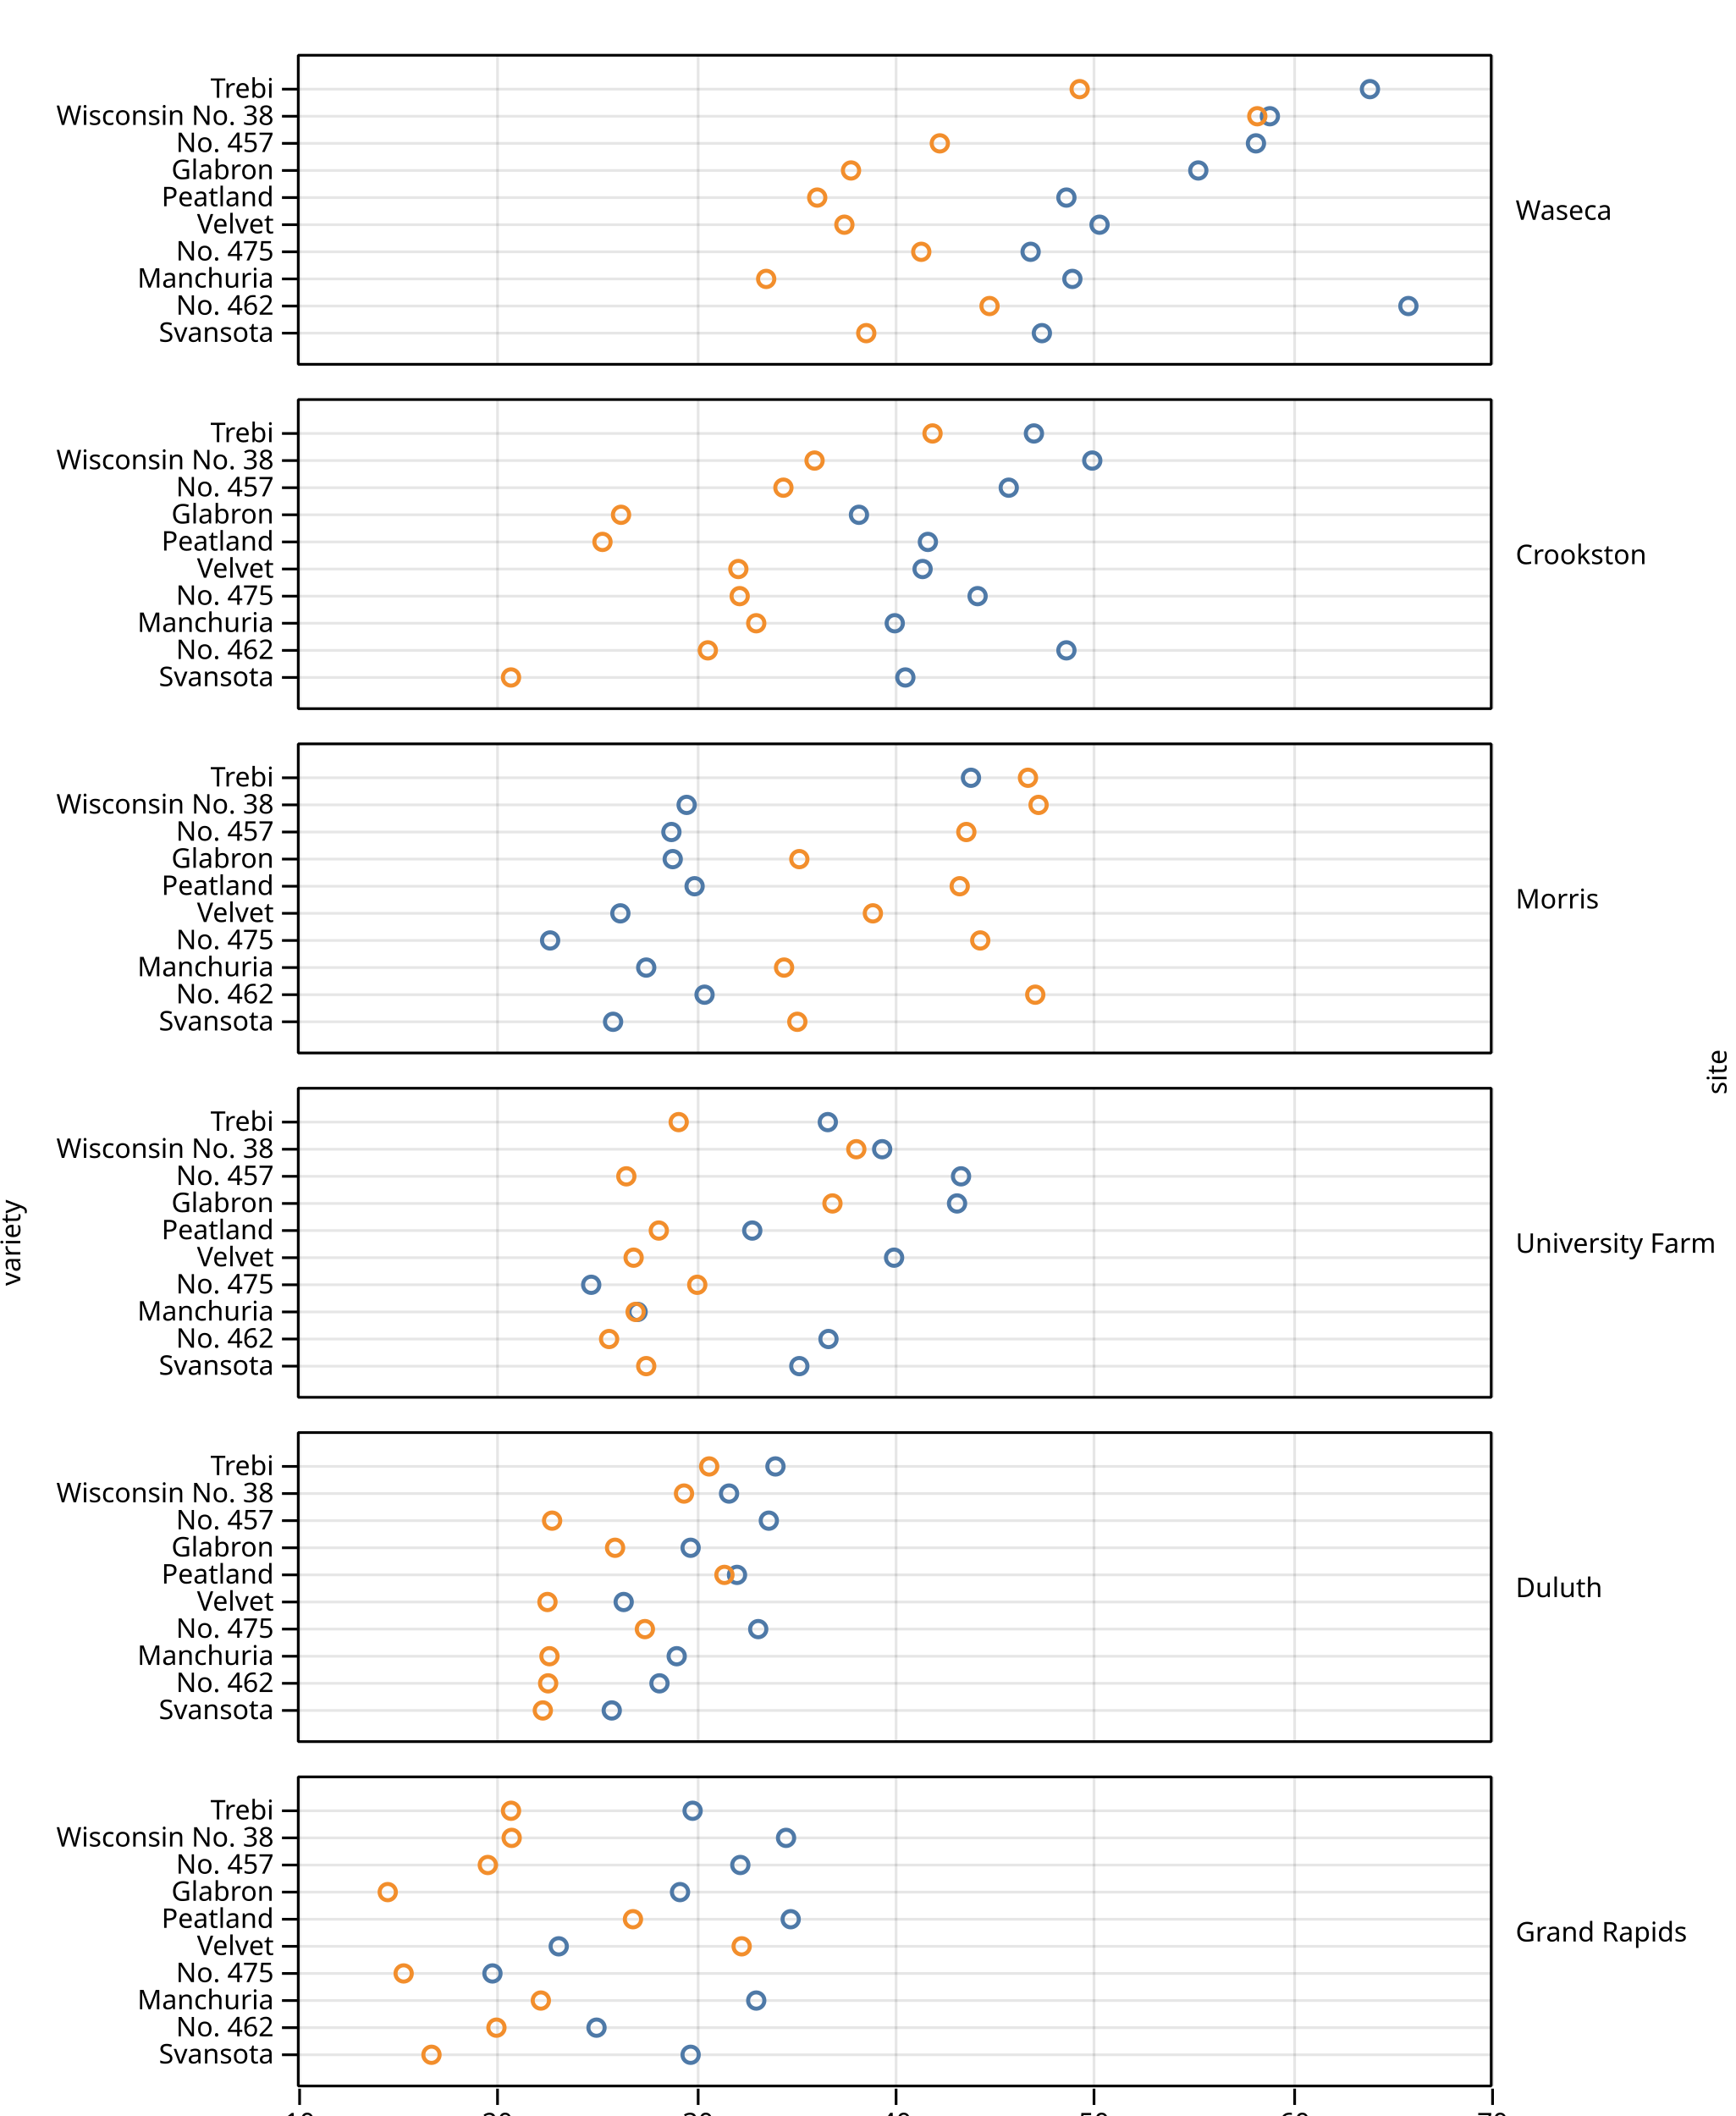
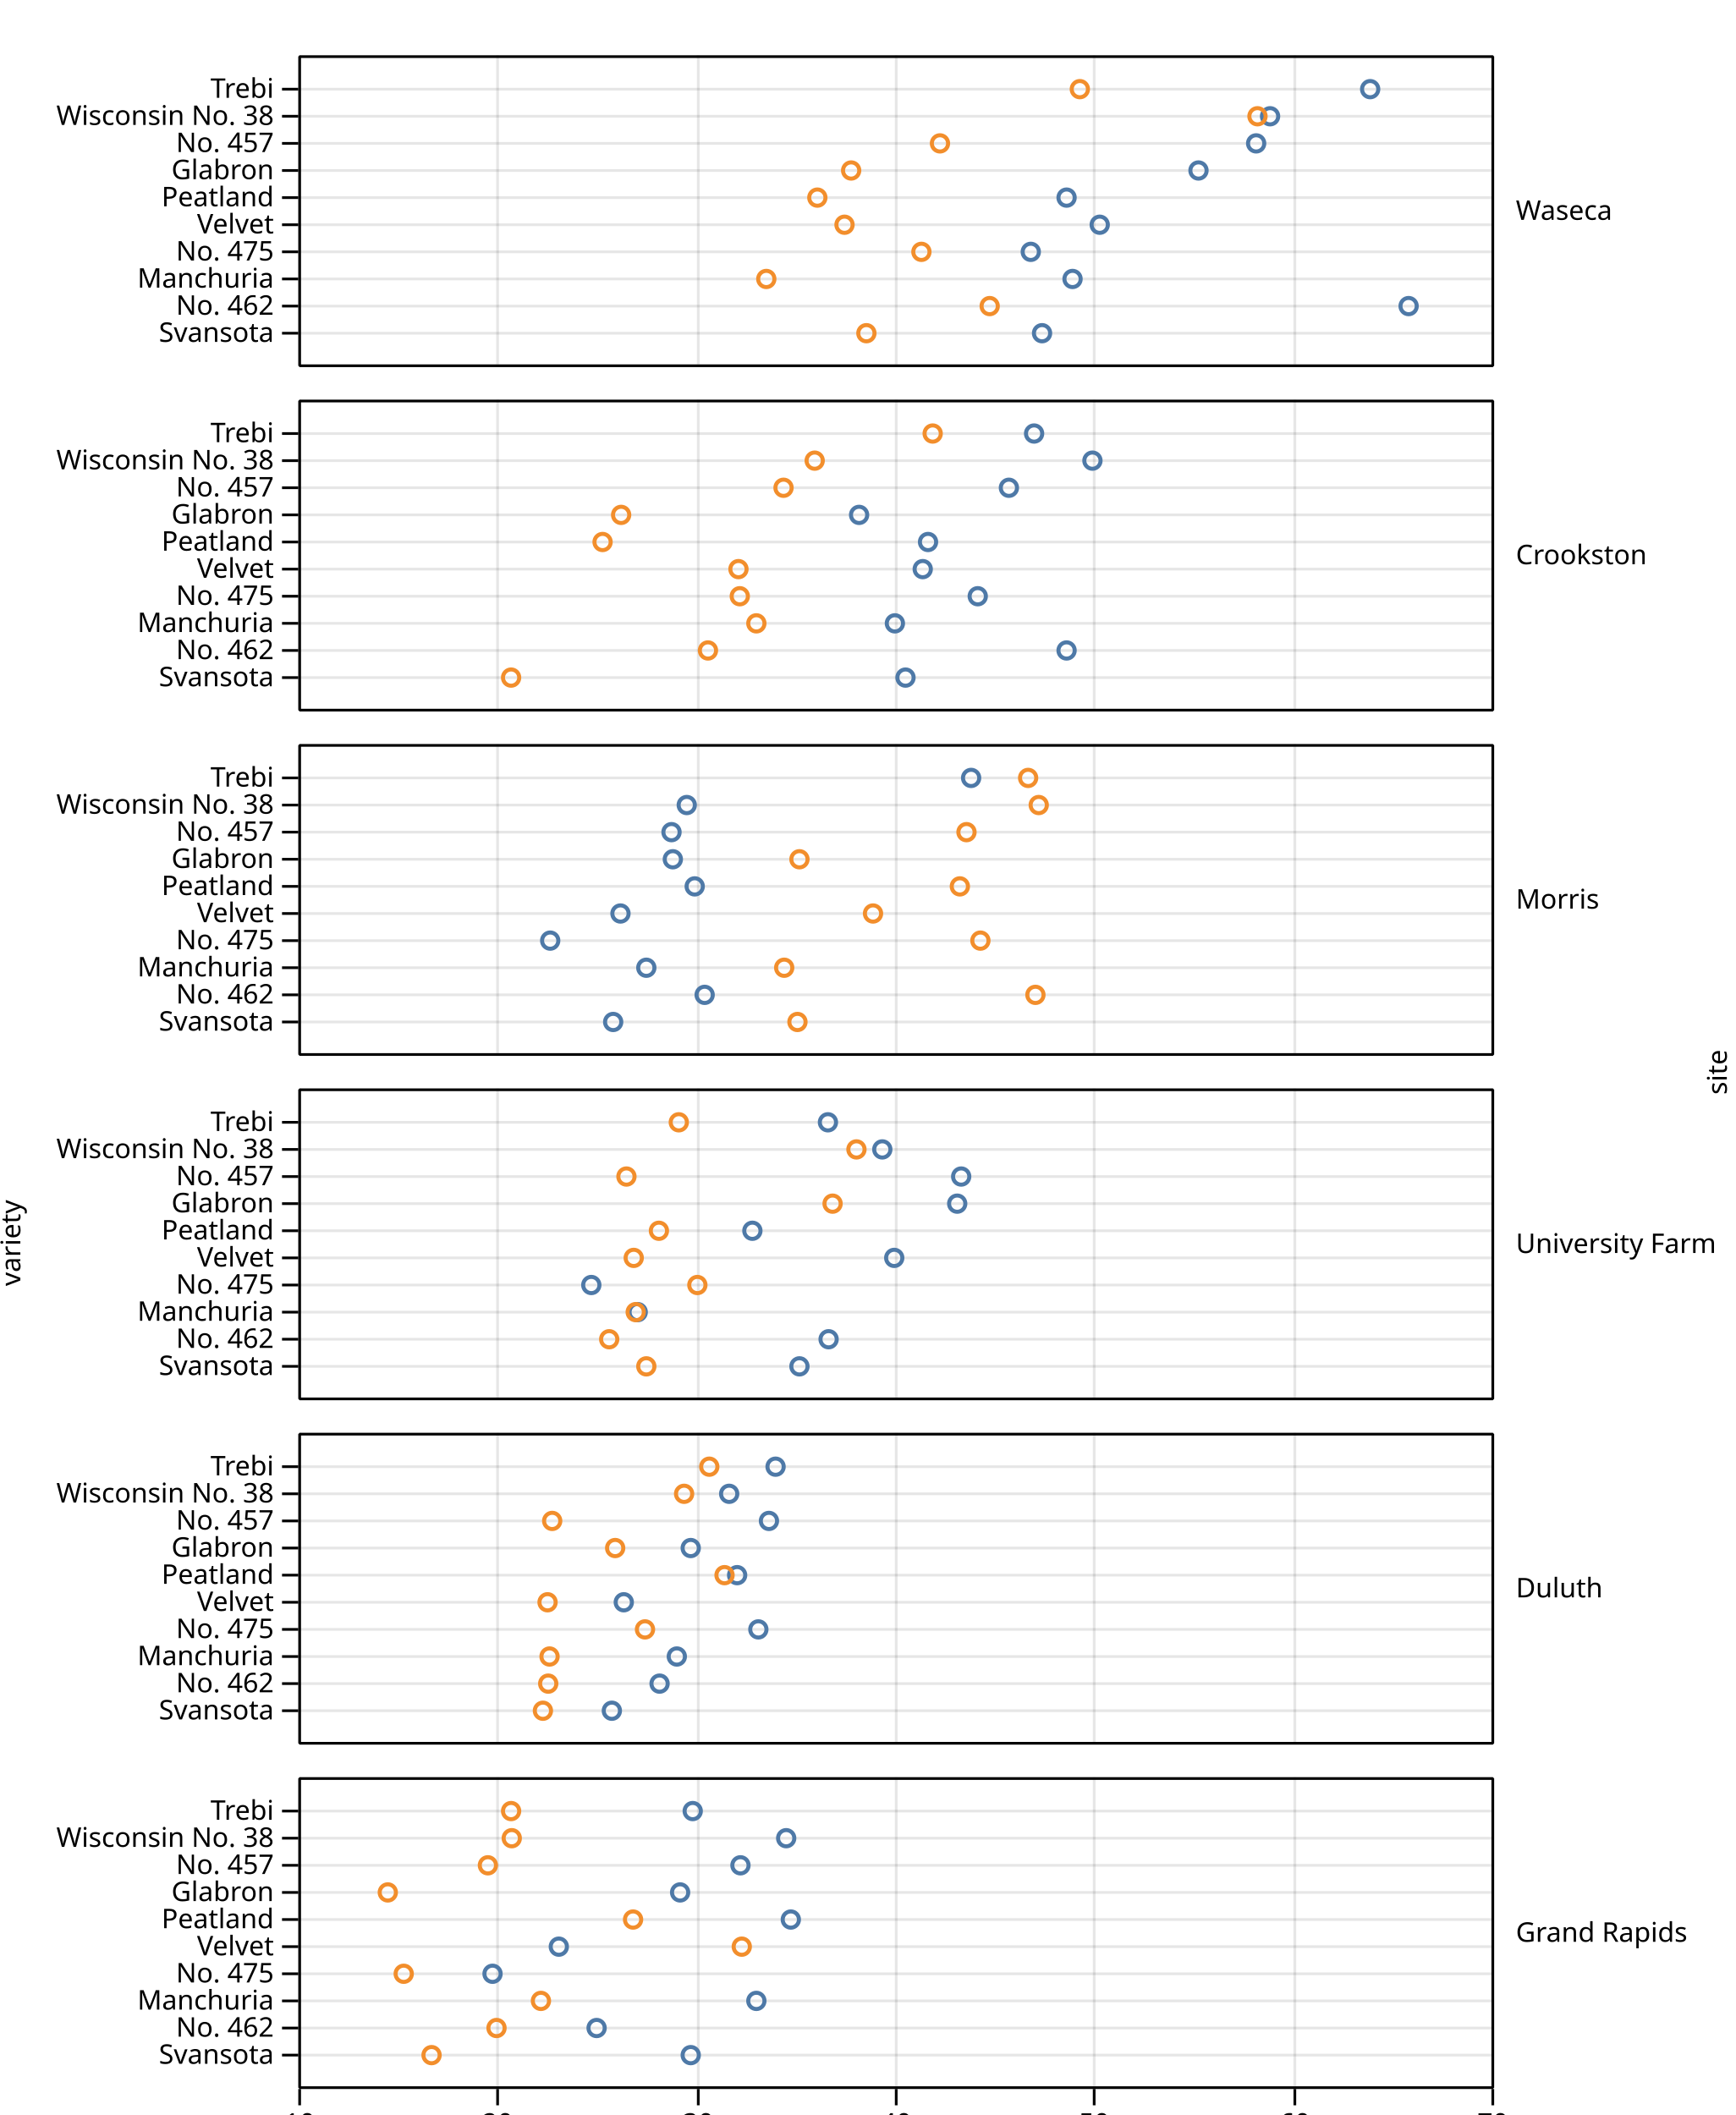
<svg xmlns="http://www.w3.org/2000/svg" class="plot" fill="currentColor" stroke-miterlimit="1" text-anchor="middle" width="640" height="800" style="display: block; font-size: 10px; font-family: sans-serif; background: white; height: auto; max-width: 100%;">
  <style>
    .plot text {
      white-space: pre;
    }
  </style>
  <g transform="translate(550,0)" fill="none" text-anchor="start">
    <g class="tick" opacity="1" transform="translate(0,77.5)">
      <line stroke="currentColor" x2="0" />
      <text fill="currentColor" x="9" dy="0.32em">Waseca</text>
    </g>
    <g class="tick" opacity="1" transform="translate(0,204.5)">
      <line stroke="currentColor" x2="0" />
      <text fill="currentColor" x="9" dy="0.32em">Crookston</text>
    </g>
    <g class="tick" opacity="1" transform="translate(0,331.5)">
      <line stroke="currentColor" x2="0" />
      <text fill="currentColor" x="9" dy="0.32em">Morris</text>
    </g>
    <g class="tick" opacity="1" transform="translate(0,458.5)">
      <line stroke="currentColor" x2="0" />
      <text fill="currentColor" x="9" dy="0.32em">University Farm</text>
    </g>
    <g class="tick" opacity="1" transform="translate(0,585.5)">
      <line stroke="currentColor" x2="0" />
      <text fill="currentColor" x="9" dy="0.32em">Duluth</text>
    </g>
    <g class="tick" opacity="1" transform="translate(0,712.5)">
      <line stroke="currentColor" x2="0" />
      <text fill="currentColor" x="9" dy="0.32em">Grand Rapids</text>
    </g>
    <text fill="currentColor" transform="translate(90,395) rotate(-90)" dy="-0.32em" text-anchor="middle">site</text>
  </g>
  <g transform="translate(0,770)" fill="none" text-anchor="middle">
    <g class="tick" opacity="1" transform="translate(110.5,0)">
      <line stroke="currentColor" y2="6" />
      <text fill="currentColor" y="9" dy="0.71em">10</text>
      <path stroke="currentColor" stroke-opacity="0.1" d="M0,-750v114M0,-623v114M0,-496v114M0,-369v114M0,-242v114M0,-115v114" />
    </g>
    <g class="tick" opacity="1" transform="translate(183.5,0)">
      <line stroke="currentColor" y2="6" />
      <text fill="currentColor" y="9" dy="0.71em">20</text>
      <path stroke="currentColor" stroke-opacity="0.1" d="M0,-750v114M0,-623v114M0,-496v114M0,-369v114M0,-242v114M0,-115v114" />
    </g>
    <g class="tick" opacity="1" transform="translate(257.5,0)">
      <line stroke="currentColor" y2="6" />
      <text fill="currentColor" y="9" dy="0.71em">30</text>
      <path stroke="currentColor" stroke-opacity="0.1" d="M0,-750v114M0,-623v114M0,-496v114M0,-369v114M0,-242v114M0,-115v114" />
    </g>
    <g class="tick" opacity="1" transform="translate(330.5,0)">
      <line stroke="currentColor" y2="6" />
      <text fill="currentColor" y="9" dy="0.71em">40</text>
      <path stroke="currentColor" stroke-opacity="0.1" d="M0,-750v114M0,-623v114M0,-496v114M0,-369v114M0,-242v114M0,-115v114" />
    </g>
    <g class="tick" opacity="1" transform="translate(403.5,0)">
      <line stroke="currentColor" y2="6" />
      <text fill="currentColor" y="9" dy="0.71em">50</text>
      <path stroke="currentColor" stroke-opacity="0.1" d="M0,-750v114M0,-623v114M0,-496v114M0,-369v114M0,-242v114M0,-115v114" />
    </g>
    <g class="tick" opacity="1" transform="translate(477.5,0)">
      <line stroke="currentColor" y2="6" />
      <text fill="currentColor" y="9" dy="0.71em">60</text>
      <path stroke="currentColor" stroke-opacity="0.1" d="M0,-750v114M0,-623v114M0,-496v114M0,-369v114M0,-242v114M0,-115v114" />
    </g>
    <g class="tick" opacity="1" transform="translate(550.5,0)">
      <line stroke="currentColor" y2="6" />
      <text fill="currentColor" y="9" dy="0.71em">70</text>
      <path stroke="currentColor" stroke-opacity="0.1" d="M0,-750v114M0,-623v114M0,-496v114M0,-369v114M0,-242v114M0,-115v114" />
    </g>
    <text fill="currentColor" transform="translate(640,30)" dy="-0.32em" text-anchor="end">yield →</text>
  </g>
  <g>
    <g transform="translate(0,20)">
      <g transform="translate(110,0)" fill="none" text-anchor="end">
        <g class="tick" opacity="1" transform="translate(0,12.5)">
          <line stroke="currentColor" x2="-6" />
          <line stroke="currentColor" x2="440" stroke-opacity="0.1" />
          <text fill="currentColor" x="-9" dy="0.32em">Trebi</text>
        </g>
        <g class="tick" opacity="1" transform="translate(0,22.5)">
          <line stroke="currentColor" x2="-6" />
          <line stroke="currentColor" x2="440" stroke-opacity="0.1" />
          <text fill="currentColor" x="-9" dy="0.32em">Wisconsin No. 38</text>
        </g>
        <g class="tick" opacity="1" transform="translate(0,32.5)">
          <line stroke="currentColor" x2="-6" />
          <line stroke="currentColor" x2="440" stroke-opacity="0.1" />
          <text fill="currentColor" x="-9" dy="0.32em">No. 457</text>
        </g>
        <g class="tick" opacity="1" transform="translate(0,42.5)">
          <line stroke="currentColor" x2="-6" />
          <line stroke="currentColor" x2="440" stroke-opacity="0.1" />
          <text fill="currentColor" x="-9" dy="0.32em">Glabron</text>
        </g>
        <g class="tick" opacity="1" transform="translate(0,52.5)">
          <line stroke="currentColor" x2="-6" />
          <line stroke="currentColor" x2="440" stroke-opacity="0.1" />
          <text fill="currentColor" x="-9" dy="0.32em">Peatland</text>
        </g>
        <g class="tick" opacity="1" transform="translate(0,62.5)">
          <line stroke="currentColor" x2="-6" />
          <line stroke="currentColor" x2="440" stroke-opacity="0.1" />
          <text fill="currentColor" x="-9" dy="0.32em">Velvet</text>
        </g>
        <g class="tick" opacity="1" transform="translate(0,72.5)">
          <line stroke="currentColor" x2="-6" />
          <line stroke="currentColor" x2="440" stroke-opacity="0.1" />
          <text fill="currentColor" x="-9" dy="0.32em">No. 475</text>
        </g>
        <g class="tick" opacity="1" transform="translate(0,82.5)">
          <line stroke="currentColor" x2="-6" />
          <line stroke="currentColor" x2="440" stroke-opacity="0.1" />
          <text fill="currentColor" x="-9" dy="0.32em">Manchuria</text>
        </g>
        <g class="tick" opacity="1" transform="translate(0,92.5)">
          <line stroke="currentColor" x2="-6" />
          <line stroke="currentColor" x2="440" stroke-opacity="0.1" />
          <text fill="currentColor" x="-9" dy="0.32em">No. 462</text>
        </g>
        <g class="tick" opacity="1" transform="translate(0,102.5)">
          <line stroke="currentColor" x2="-6" />
          <line stroke="currentColor" x2="440" stroke-opacity="0.1" />
          <text fill="currentColor" x="-9" dy="0.32em">Svansota</text>
        </g>
      </g>
    </g>
    <g transform="translate(0,147)">
      <g transform="translate(110,0)" fill="none" text-anchor="end">
        <g class="tick" opacity="1" transform="translate(0,12.5)">
          <line stroke="currentColor" x2="-6" />
          <line stroke="currentColor" x2="440" stroke-opacity="0.1" />
          <text fill="currentColor" x="-9" dy="0.32em">Trebi</text>
        </g>
        <g class="tick" opacity="1" transform="translate(0,22.5)">
          <line stroke="currentColor" x2="-6" />
          <line stroke="currentColor" x2="440" stroke-opacity="0.1" />
          <text fill="currentColor" x="-9" dy="0.32em">Wisconsin No. 38</text>
        </g>
        <g class="tick" opacity="1" transform="translate(0,32.5)">
          <line stroke="currentColor" x2="-6" />
          <line stroke="currentColor" x2="440" stroke-opacity="0.1" />
          <text fill="currentColor" x="-9" dy="0.32em">No. 457</text>
        </g>
        <g class="tick" opacity="1" transform="translate(0,42.5)">
          <line stroke="currentColor" x2="-6" />
          <line stroke="currentColor" x2="440" stroke-opacity="0.1" />
          <text fill="currentColor" x="-9" dy="0.32em">Glabron</text>
        </g>
        <g class="tick" opacity="1" transform="translate(0,52.5)">
          <line stroke="currentColor" x2="-6" />
          <line stroke="currentColor" x2="440" stroke-opacity="0.1" />
          <text fill="currentColor" x="-9" dy="0.32em">Peatland</text>
        </g>
        <g class="tick" opacity="1" transform="translate(0,62.5)">
          <line stroke="currentColor" x2="-6" />
          <line stroke="currentColor" x2="440" stroke-opacity="0.1" />
          <text fill="currentColor" x="-9" dy="0.32em">Velvet</text>
        </g>
        <g class="tick" opacity="1" transform="translate(0,72.5)">
          <line stroke="currentColor" x2="-6" />
          <line stroke="currentColor" x2="440" stroke-opacity="0.1" />
          <text fill="currentColor" x="-9" dy="0.32em">No. 475</text>
        </g>
        <g class="tick" opacity="1" transform="translate(0,82.5)">
          <line stroke="currentColor" x2="-6" />
          <line stroke="currentColor" x2="440" stroke-opacity="0.1" />
          <text fill="currentColor" x="-9" dy="0.32em">Manchuria</text>
        </g>
        <g class="tick" opacity="1" transform="translate(0,92.5)">
          <line stroke="currentColor" x2="-6" />
          <line stroke="currentColor" x2="440" stroke-opacity="0.1" />
          <text fill="currentColor" x="-9" dy="0.32em">No. 462</text>
        </g>
        <g class="tick" opacity="1" transform="translate(0,102.5)">
          <line stroke="currentColor" x2="-6" />
          <line stroke="currentColor" x2="440" stroke-opacity="0.1" />
          <text fill="currentColor" x="-9" dy="0.32em">Svansota</text>
        </g>
      </g>
    </g>
    <g transform="translate(0,274)">
      <g transform="translate(110,0)" fill="none" text-anchor="end">
        <g class="tick" opacity="1" transform="translate(0,12.5)">
          <line stroke="currentColor" x2="-6" />
          <line stroke="currentColor" x2="440" stroke-opacity="0.1" />
          <text fill="currentColor" x="-9" dy="0.32em">Trebi</text>
        </g>
        <g class="tick" opacity="1" transform="translate(0,22.5)">
          <line stroke="currentColor" x2="-6" />
          <line stroke="currentColor" x2="440" stroke-opacity="0.1" />
          <text fill="currentColor" x="-9" dy="0.32em">Wisconsin No. 38</text>
        </g>
        <g class="tick" opacity="1" transform="translate(0,32.5)">
          <line stroke="currentColor" x2="-6" />
          <line stroke="currentColor" x2="440" stroke-opacity="0.1" />
          <text fill="currentColor" x="-9" dy="0.32em">No. 457</text>
        </g>
        <g class="tick" opacity="1" transform="translate(0,42.5)">
          <line stroke="currentColor" x2="-6" />
          <line stroke="currentColor" x2="440" stroke-opacity="0.1" />
          <text fill="currentColor" x="-9" dy="0.32em">Glabron</text>
        </g>
        <g class="tick" opacity="1" transform="translate(0,52.5)">
          <line stroke="currentColor" x2="-6" />
          <line stroke="currentColor" x2="440" stroke-opacity="0.1" />
          <text fill="currentColor" x="-9" dy="0.32em">Peatland</text>
        </g>
        <g class="tick" opacity="1" transform="translate(0,62.5)">
          <line stroke="currentColor" x2="-6" />
          <line stroke="currentColor" x2="440" stroke-opacity="0.1" />
          <text fill="currentColor" x="-9" dy="0.32em">Velvet</text>
        </g>
        <g class="tick" opacity="1" transform="translate(0,72.5)">
          <line stroke="currentColor" x2="-6" />
          <line stroke="currentColor" x2="440" stroke-opacity="0.1" />
          <text fill="currentColor" x="-9" dy="0.32em">No. 475</text>
        </g>
        <g class="tick" opacity="1" transform="translate(0,82.5)">
          <line stroke="currentColor" x2="-6" />
          <line stroke="currentColor" x2="440" stroke-opacity="0.1" />
          <text fill="currentColor" x="-9" dy="0.32em">Manchuria</text>
        </g>
        <g class="tick" opacity="1" transform="translate(0,92.5)">
          <line stroke="currentColor" x2="-6" />
          <line stroke="currentColor" x2="440" stroke-opacity="0.1" />
          <text fill="currentColor" x="-9" dy="0.32em">No. 462</text>
        </g>
        <g class="tick" opacity="1" transform="translate(0,102.5)">
          <line stroke="currentColor" x2="-6" />
          <line stroke="currentColor" x2="440" stroke-opacity="0.1" />
          <text fill="currentColor" x="-9" dy="0.32em">Svansota</text>
        </g>
      </g>
    </g>
    <g transform="translate(0,401)">
      <g transform="translate(110,0)" fill="none" text-anchor="end">
        <g class="tick" opacity="1" transform="translate(0,12.5)">
          <line stroke="currentColor" x2="-6" />
          <line stroke="currentColor" x2="440" stroke-opacity="0.1" />
          <text fill="currentColor" x="-9" dy="0.32em">Trebi</text>
        </g>
        <g class="tick" opacity="1" transform="translate(0,22.5)">
          <line stroke="currentColor" x2="-6" />
          <line stroke="currentColor" x2="440" stroke-opacity="0.1" />
          <text fill="currentColor" x="-9" dy="0.32em">Wisconsin No. 38</text>
        </g>
        <g class="tick" opacity="1" transform="translate(0,32.5)">
          <line stroke="currentColor" x2="-6" />
          <line stroke="currentColor" x2="440" stroke-opacity="0.1" />
          <text fill="currentColor" x="-9" dy="0.32em">No. 457</text>
        </g>
        <g class="tick" opacity="1" transform="translate(0,42.5)">
          <line stroke="currentColor" x2="-6" />
          <line stroke="currentColor" x2="440" stroke-opacity="0.1" />
          <text fill="currentColor" x="-9" dy="0.32em">Glabron</text>
        </g>
        <g class="tick" opacity="1" transform="translate(0,52.5)">
          <line stroke="currentColor" x2="-6" />
          <line stroke="currentColor" x2="440" stroke-opacity="0.1" />
          <text fill="currentColor" x="-9" dy="0.32em">Peatland</text>
        </g>
        <g class="tick" opacity="1" transform="translate(0,62.5)">
          <line stroke="currentColor" x2="-6" />
          <line stroke="currentColor" x2="440" stroke-opacity="0.1" />
          <text fill="currentColor" x="-9" dy="0.32em">Velvet</text>
        </g>
        <g class="tick" opacity="1" transform="translate(0,72.5)">
          <line stroke="currentColor" x2="-6" />
          <line stroke="currentColor" x2="440" stroke-opacity="0.1" />
          <text fill="currentColor" x="-9" dy="0.32em">No. 475</text>
        </g>
        <g class="tick" opacity="1" transform="translate(0,82.5)">
          <line stroke="currentColor" x2="-6" />
          <line stroke="currentColor" x2="440" stroke-opacity="0.1" />
          <text fill="currentColor" x="-9" dy="0.32em">Manchuria</text>
        </g>
        <g class="tick" opacity="1" transform="translate(0,92.5)">
          <line stroke="currentColor" x2="-6" />
          <line stroke="currentColor" x2="440" stroke-opacity="0.1" />
          <text fill="currentColor" x="-9" dy="0.32em">No. 462</text>
        </g>
        <g class="tick" opacity="1" transform="translate(0,102.5)">
          <line stroke="currentColor" x2="-6" />
          <line stroke="currentColor" x2="440" stroke-opacity="0.1" />
          <text fill="currentColor" x="-9" dy="0.32em">Svansota</text>
        </g>
        <text fill="currentColor" transform="translate(-110,57) rotate(-90)" dy="0.75em" text-anchor="middle">variety</text>
      </g>
    </g>
    <g transform="translate(0,528)">
      <g transform="translate(110,0)" fill="none" text-anchor="end">
        <g class="tick" opacity="1" transform="translate(0,12.5)">
          <line stroke="currentColor" x2="-6" />
          <line stroke="currentColor" x2="440" stroke-opacity="0.1" />
          <text fill="currentColor" x="-9" dy="0.32em">Trebi</text>
        </g>
        <g class="tick" opacity="1" transform="translate(0,22.5)">
          <line stroke="currentColor" x2="-6" />
          <line stroke="currentColor" x2="440" stroke-opacity="0.1" />
          <text fill="currentColor" x="-9" dy="0.32em">Wisconsin No. 38</text>
        </g>
        <g class="tick" opacity="1" transform="translate(0,32.5)">
          <line stroke="currentColor" x2="-6" />
          <line stroke="currentColor" x2="440" stroke-opacity="0.1" />
          <text fill="currentColor" x="-9" dy="0.32em">No. 457</text>
        </g>
        <g class="tick" opacity="1" transform="translate(0,42.5)">
          <line stroke="currentColor" x2="-6" />
          <line stroke="currentColor" x2="440" stroke-opacity="0.1" />
          <text fill="currentColor" x="-9" dy="0.32em">Glabron</text>
        </g>
        <g class="tick" opacity="1" transform="translate(0,52.5)">
          <line stroke="currentColor" x2="-6" />
          <line stroke="currentColor" x2="440" stroke-opacity="0.1" />
          <text fill="currentColor" x="-9" dy="0.32em">Peatland</text>
        </g>
        <g class="tick" opacity="1" transform="translate(0,62.5)">
          <line stroke="currentColor" x2="-6" />
          <line stroke="currentColor" x2="440" stroke-opacity="0.1" />
          <text fill="currentColor" x="-9" dy="0.32em">Velvet</text>
        </g>
        <g class="tick" opacity="1" transform="translate(0,72.5)">
          <line stroke="currentColor" x2="-6" />
          <line stroke="currentColor" x2="440" stroke-opacity="0.1" />
          <text fill="currentColor" x="-9" dy="0.32em">No. 475</text>
        </g>
        <g class="tick" opacity="1" transform="translate(0,82.5)">
          <line stroke="currentColor" x2="-6" />
          <line stroke="currentColor" x2="440" stroke-opacity="0.1" />
          <text fill="currentColor" x="-9" dy="0.32em">Manchuria</text>
        </g>
        <g class="tick" opacity="1" transform="translate(0,92.5)">
          <line stroke="currentColor" x2="-6" />
          <line stroke="currentColor" x2="440" stroke-opacity="0.1" />
          <text fill="currentColor" x="-9" dy="0.32em">No. 462</text>
        </g>
        <g class="tick" opacity="1" transform="translate(0,102.5)">
          <line stroke="currentColor" x2="-6" />
          <line stroke="currentColor" x2="440" stroke-opacity="0.1" />
          <text fill="currentColor" x="-9" dy="0.32em">Svansota</text>
        </g>
      </g>
    </g>
    <g transform="translate(0,655)">
      <g transform="translate(110,0)" fill="none" text-anchor="end">
        <g class="tick" opacity="1" transform="translate(0,12.5)">
          <line stroke="currentColor" x2="-6" />
          <line stroke="currentColor" x2="440" stroke-opacity="0.1" />
          <text fill="currentColor" x="-9" dy="0.32em">Trebi</text>
        </g>
        <g class="tick" opacity="1" transform="translate(0,22.5)">
          <line stroke="currentColor" x2="-6" />
          <line stroke="currentColor" x2="440" stroke-opacity="0.1" />
          <text fill="currentColor" x="-9" dy="0.32em">Wisconsin No. 38</text>
        </g>
        <g class="tick" opacity="1" transform="translate(0,32.5)">
          <line stroke="currentColor" x2="-6" />
          <line stroke="currentColor" x2="440" stroke-opacity="0.1" />
          <text fill="currentColor" x="-9" dy="0.32em">No. 457</text>
        </g>
        <g class="tick" opacity="1" transform="translate(0,42.5)">
          <line stroke="currentColor" x2="-6" />
          <line stroke="currentColor" x2="440" stroke-opacity="0.1" />
          <text fill="currentColor" x="-9" dy="0.32em">Glabron</text>
        </g>
        <g class="tick" opacity="1" transform="translate(0,52.5)">
          <line stroke="currentColor" x2="-6" />
          <line stroke="currentColor" x2="440" stroke-opacity="0.1" />
          <text fill="currentColor" x="-9" dy="0.32em">Peatland</text>
        </g>
        <g class="tick" opacity="1" transform="translate(0,62.5)">
          <line stroke="currentColor" x2="-6" />
          <line stroke="currentColor" x2="440" stroke-opacity="0.1" />
          <text fill="currentColor" x="-9" dy="0.32em">Velvet</text>
        </g>
        <g class="tick" opacity="1" transform="translate(0,72.5)">
          <line stroke="currentColor" x2="-6" />
          <line stroke="currentColor" x2="440" stroke-opacity="0.1" />
          <text fill="currentColor" x="-9" dy="0.32em">No. 475</text>
        </g>
        <g class="tick" opacity="1" transform="translate(0,82.5)">
          <line stroke="currentColor" x2="-6" />
          <line stroke="currentColor" x2="440" stroke-opacity="0.1" />
          <text fill="currentColor" x="-9" dy="0.32em">Manchuria</text>
        </g>
        <g class="tick" opacity="1" transform="translate(0,92.5)">
          <line stroke="currentColor" x2="-6" />
          <line stroke="currentColor" x2="440" stroke-opacity="0.1" />
          <text fill="currentColor" x="-9" dy="0.32em">No. 462</text>
        </g>
        <g class="tick" opacity="1" transform="translate(0,102.5)">
          <line stroke="currentColor" x2="-6" />
          <line stroke="currentColor" x2="440" stroke-opacity="0.1" />
          <text fill="currentColor" x="-9" dy="0.32em">Svansota</text>
        </g>
      </g>
    </g>
    <g transform="translate(0,20)">
-       <rect fill="none" stroke="currentColor" x="110" y="0" width="440" height="114" />
+       <rect fill="none" stroke="currentColor" transform="translate(0.5,0.5)" x="110" y="0" width="440" height="114" />
      <g fill="none" stroke-width="1.5" transform="translate(0.5,0.5)">
        <circle cx="395.022" cy="82" r="3" stroke="#4e79a7" />
        <circle cx="441.467" cy="42" r="3" stroke="#4e79a7" />
        <circle cx="383.778" cy="102" r="3" stroke="#4e79a7" />
        <circle cx="405.044" cy="62" r="3" stroke="#4e79a7" />
        <circle cx="504.778" cy="12" r="3" stroke="#4e79a7" />
        <circle cx="462.733" cy="32" r="3" stroke="#4e79a7" />
        <circle cx="518.956" cy="92" r="3" stroke="#4e79a7" />
        <circle cx="392.822" cy="52" r="3" stroke="#4e79a7" />
        <circle cx="379.622" cy="72" r="3" stroke="#4e79a7" />
        <circle cx="467.867" cy="22" r="3" stroke="#4e79a7" />
        <circle cx="282.089" cy="82" r="3" stroke="#f28e2c" />
        <circle cx="313.378" cy="42" r="3" stroke="#f28e2c" />
        <circle cx="319" cy="102" r="3" stroke="#f28e2c" />
        <circle cx="310.933" cy="62" r="3" stroke="#f28e2c" />
        <circle cx="397.711" cy="12" r="3" stroke="#f28e2c" />
        <circle cx="346.133" cy="32" r="3" stroke="#f28e2c" />
        <circle cx="364.467" cy="92" r="3" stroke="#f28e2c" />
        <circle cx="300.911" cy="52" r="3" stroke="#f28e2c" />
        <circle cx="339.289" cy="72" r="3" stroke="#f28e2c" />
        <circle cx="463.222" cy="22" r="3" stroke="#f28e2c" />
      </g>
    </g>
    <g transform="translate(0,147)">
-       <rect fill="none" stroke="currentColor" x="110" y="0" width="440" height="114" />
+       <rect fill="none" stroke="currentColor" transform="translate(0.5,0.5)" x="110" y="0" width="440" height="114" />
      <g fill="none" stroke-width="1.5" transform="translate(0.5,0.5)">
        <circle cx="329.511" cy="82" r="3" stroke="#4e79a7" />
        <circle cx="316.311" cy="42" r="3" stroke="#4e79a7" />
        <circle cx="333.422" cy="102" r="3" stroke="#4e79a7" />
        <circle cx="339.778" cy="62" r="3" stroke="#4e79a7" />
        <circle cx="380.844" cy="12" r="3" stroke="#4e79a7" />
        <circle cx="371.556" cy="32" r="3" stroke="#4e79a7" />
        <circle cx="392.822" cy="92" r="3" stroke="#4e79a7" />
        <circle cx="341.733" cy="52" r="3" stroke="#4e79a7" />
        <circle cx="360.067" cy="72" r="3" stroke="#4e79a7" />
        <circle cx="402.356" cy="22" r="3" stroke="#4e79a7" />
        <circle cx="278.422" cy="82" r="3" stroke="#f28e2c" />
        <circle cx="228.556" cy="42" r="3" stroke="#f28e2c" />
        <circle cx="187.978" cy="102" r="3" stroke="#f28e2c" />
        <circle cx="271.822" cy="62" r="3" stroke="#f28e2c" />
        <circle cx="343.444" cy="12" r="3" stroke="#f28e2c" />
        <circle cx="288.444" cy="32" r="3" stroke="#f28e2c" />
        <circle cx="260.578" cy="92" r="3" stroke="#f28e2c" />
        <circle cx="221.711" cy="52" r="3" stroke="#f28e2c" />
        <circle cx="272.311" cy="72" r="3" stroke="#f28e2c" />
        <circle cx="299.933" cy="22" r="3" stroke="#f28e2c" />
      </g>
    </g>
    <g transform="translate(0,274)">
-       <rect fill="none" stroke="currentColor" x="110" y="0" width="440" height="114" />
+       <rect fill="none" stroke="currentColor" transform="translate(0.5,0.5)" x="110" y="0" width="440" height="114" />
      <g fill="none" stroke-width="1.5" transform="translate(0.5,0.5)">
        <circle cx="237.844" cy="82" r="3" stroke="#4e79a7" />
        <circle cx="247.622" cy="42" r="3" stroke="#4e79a7" />
        <circle cx="225.622" cy="102" r="3" stroke="#4e79a7" />
        <circle cx="228.311" cy="62" r="3" stroke="#4e79a7" />
        <circle cx="357.622" cy="12" r="3" stroke="#4e79a7" />
        <circle cx="247.133" cy="32" r="3" stroke="#4e79a7" />
        <circle cx="259.356" cy="92" r="3" stroke="#4e79a7" />
        <circle cx="255.689" cy="52" r="3" stroke="#4e79a7" />
        <circle cx="202.4" cy="72" r="3" stroke="#4e79a7" />
        <circle cx="252.756" cy="22" r="3" stroke="#4e79a7" />
        <circle cx="288.689" cy="82" r="3" stroke="#f28e2c" />
        <circle cx="294.311" cy="42" r="3" stroke="#f28e2c" />
        <circle cx="293.578" cy="102" r="3" stroke="#f28e2c" />
        <circle cx="321.444" cy="62" r="3" stroke="#f28e2c" />
        <circle cx="378.644" cy="12" r="3" stroke="#f28e2c" />
        <circle cx="355.911" cy="32" r="3" stroke="#f28e2c" />
        <circle cx="381.333" cy="92" r="3" stroke="#f28e2c" />
        <circle cx="353.467" cy="52" r="3" stroke="#f28e2c" />
        <circle cx="361.044" cy="72" r="3" stroke="#f28e2c" />
        <circle cx="382.556" cy="22" r="3" stroke="#f28e2c" />
      </g>
    </g>
    <g transform="translate(0,401)">
-       <rect fill="none" stroke="currentColor" x="110" y="0" width="440" height="114" />
+       <rect fill="none" stroke="currentColor" transform="translate(0.5,0.5)" x="110" y="0" width="440" height="114" />
      <g fill="none" stroke-width="1.5" transform="translate(0.5,0.5)">
        <circle cx="234.667" cy="82" r="3" stroke="#4e79a7" />
        <circle cx="352.489" cy="42" r="3" stroke="#4e79a7" />
        <circle cx="294.311" cy="102" r="3" stroke="#4e79a7" />
        <circle cx="329.267" cy="62" r="3" stroke="#4e79a7" />
        <circle cx="304.822" cy="12" r="3" stroke="#4e79a7" />
        <circle cx="353.956" cy="32" r="3" stroke="#4e79a7" />
        <circle cx="305.067" cy="92" r="3" stroke="#4e79a7" />
        <circle cx="276.956" cy="52" r="3" stroke="#4e79a7" />
        <circle cx="217.556" cy="72" r="3" stroke="#4e79a7" />
        <circle cx="324.867" cy="22" r="3" stroke="#4e79a7" />
        <circle cx="233.933" cy="82" r="3" stroke="#f28e2c" />
        <circle cx="306.533" cy="42" r="3" stroke="#f28e2c" />
        <circle cx="237.844" cy="102" r="3" stroke="#f28e2c" />
        <circle cx="233.2" cy="62" r="3" stroke="#f28e2c" />
        <circle cx="249.822" cy="12" r="3" stroke="#f28e2c" />
        <circle cx="230.511" cy="32" r="3" stroke="#f28e2c" />
        <circle cx="224.156" cy="92" r="3" stroke="#f28e2c" />
        <circle cx="242.489" cy="52" r="3" stroke="#f28e2c" />
        <circle cx="256.667" cy="72" r="3" stroke="#f28e2c" />
        <circle cx="315.333" cy="22" r="3" stroke="#f28e2c" />
      </g>
    </g>
    <g transform="translate(0,528)">
-       <rect fill="none" stroke="currentColor" x="110" y="0" width="440" height="114" />
+       <rect fill="none" stroke="currentColor" transform="translate(0.5,0.5)" x="110" y="0" width="440" height="114" />
      <g fill="none" stroke-width="1.5" transform="translate(0.5,0.5)">
        <circle cx="249.089" cy="82" r="3" stroke="#4e79a7" />
        <circle cx="254.222" cy="42" r="3" stroke="#4e79a7" />
        <circle cx="225.133" cy="102" r="3" stroke="#4e79a7" />
        <circle cx="229.533" cy="62" r="3" stroke="#4e79a7" />
        <circle cx="285.511" cy="12" r="3" stroke="#4e79a7" />
        <circle cx="283.067" cy="32" r="3" stroke="#4e79a7" />
        <circle cx="242.733" cy="92" r="3" stroke="#4e79a7" />
        <circle cx="271.333" cy="52" r="3" stroke="#4e79a7" />
        <circle cx="279.156" cy="72" r="3" stroke="#4e79a7" />
        <circle cx="268.4" cy="22" r="3" stroke="#4e79a7" />
        <circle cx="202.156" cy="82" r="3" stroke="#f28e2c" />
        <circle cx="226.356" cy="42" r="3" stroke="#f28e2c" />
        <circle cx="199.711" cy="102" r="3" stroke="#f28e2c" />
        <circle cx="201.422" cy="62" r="3" stroke="#f28e2c" />
        <circle cx="261.067" cy="12" r="3" stroke="#f28e2c" />
        <circle cx="203.133" cy="32" r="3" stroke="#f28e2c" />
        <circle cx="201.667" cy="92" r="3" stroke="#f28e2c" />
        <circle cx="266.689" cy="52" r="3" stroke="#f28e2c" />
        <circle cx="237.356" cy="72" r="3" stroke="#f28e2c" />
        <circle cx="251.778" cy="22" r="3" stroke="#f28e2c" />
      </g>
    </g>
    <g transform="translate(0,655)">
-       <rect fill="none" stroke="currentColor" x="110" y="0" width="440" height="114" />
+       <rect fill="none" stroke="currentColor" transform="translate(0.5,0.5)" x="110" y="0" width="440" height="114" />
      <g fill="none" stroke-width="1.5" transform="translate(0.5,0.5)">
        <circle cx="278.422" cy="82" r="3" stroke="#4e79a7" />
        <circle cx="250.311" cy="42" r="3" stroke="#4e79a7" />
        <circle cx="254.222" cy="102" r="3" stroke="#4e79a7" />
        <circle cx="205.578" cy="62" r="3" stroke="#4e79a7" />
        <circle cx="254.956" cy="12" r="3" stroke="#4e79a7" />
        <circle cx="272.556" cy="32" r="3" stroke="#4e79a7" />
        <circle cx="219.511" cy="92" r="3" stroke="#4e79a7" />
        <circle cx="291.133" cy="52" r="3" stroke="#4e79a7" />
        <circle cx="181.133" cy="72" r="3" stroke="#4e79a7" />
        <circle cx="289.422" cy="22" r="3" stroke="#4e79a7" />
        <circle cx="198.978" cy="82" r="3" stroke="#f28e2c" />
        <circle cx="142.511" cy="42" r="3" stroke="#f28e2c" />
        <circle cx="158.644" cy="102" r="3" stroke="#f28e2c" />
        <circle cx="273.044" cy="62" r="3" stroke="#f28e2c" />
        <circle cx="187.978" cy="12" r="3" stroke="#f28e2c" />
        <circle cx="179.422" cy="32" r="3" stroke="#f28e2c" />
        <circle cx="182.6" cy="92" r="3" stroke="#f28e2c" />
        <circle cx="232.956" cy="52" r="3" stroke="#f28e2c" />
        <circle cx="148.378" cy="72" r="3" stroke="#f28e2c" />
        <circle cx="188.222" cy="22" r="3" stroke="#f28e2c" />
      </g>
    </g>
  </g>
</svg>
